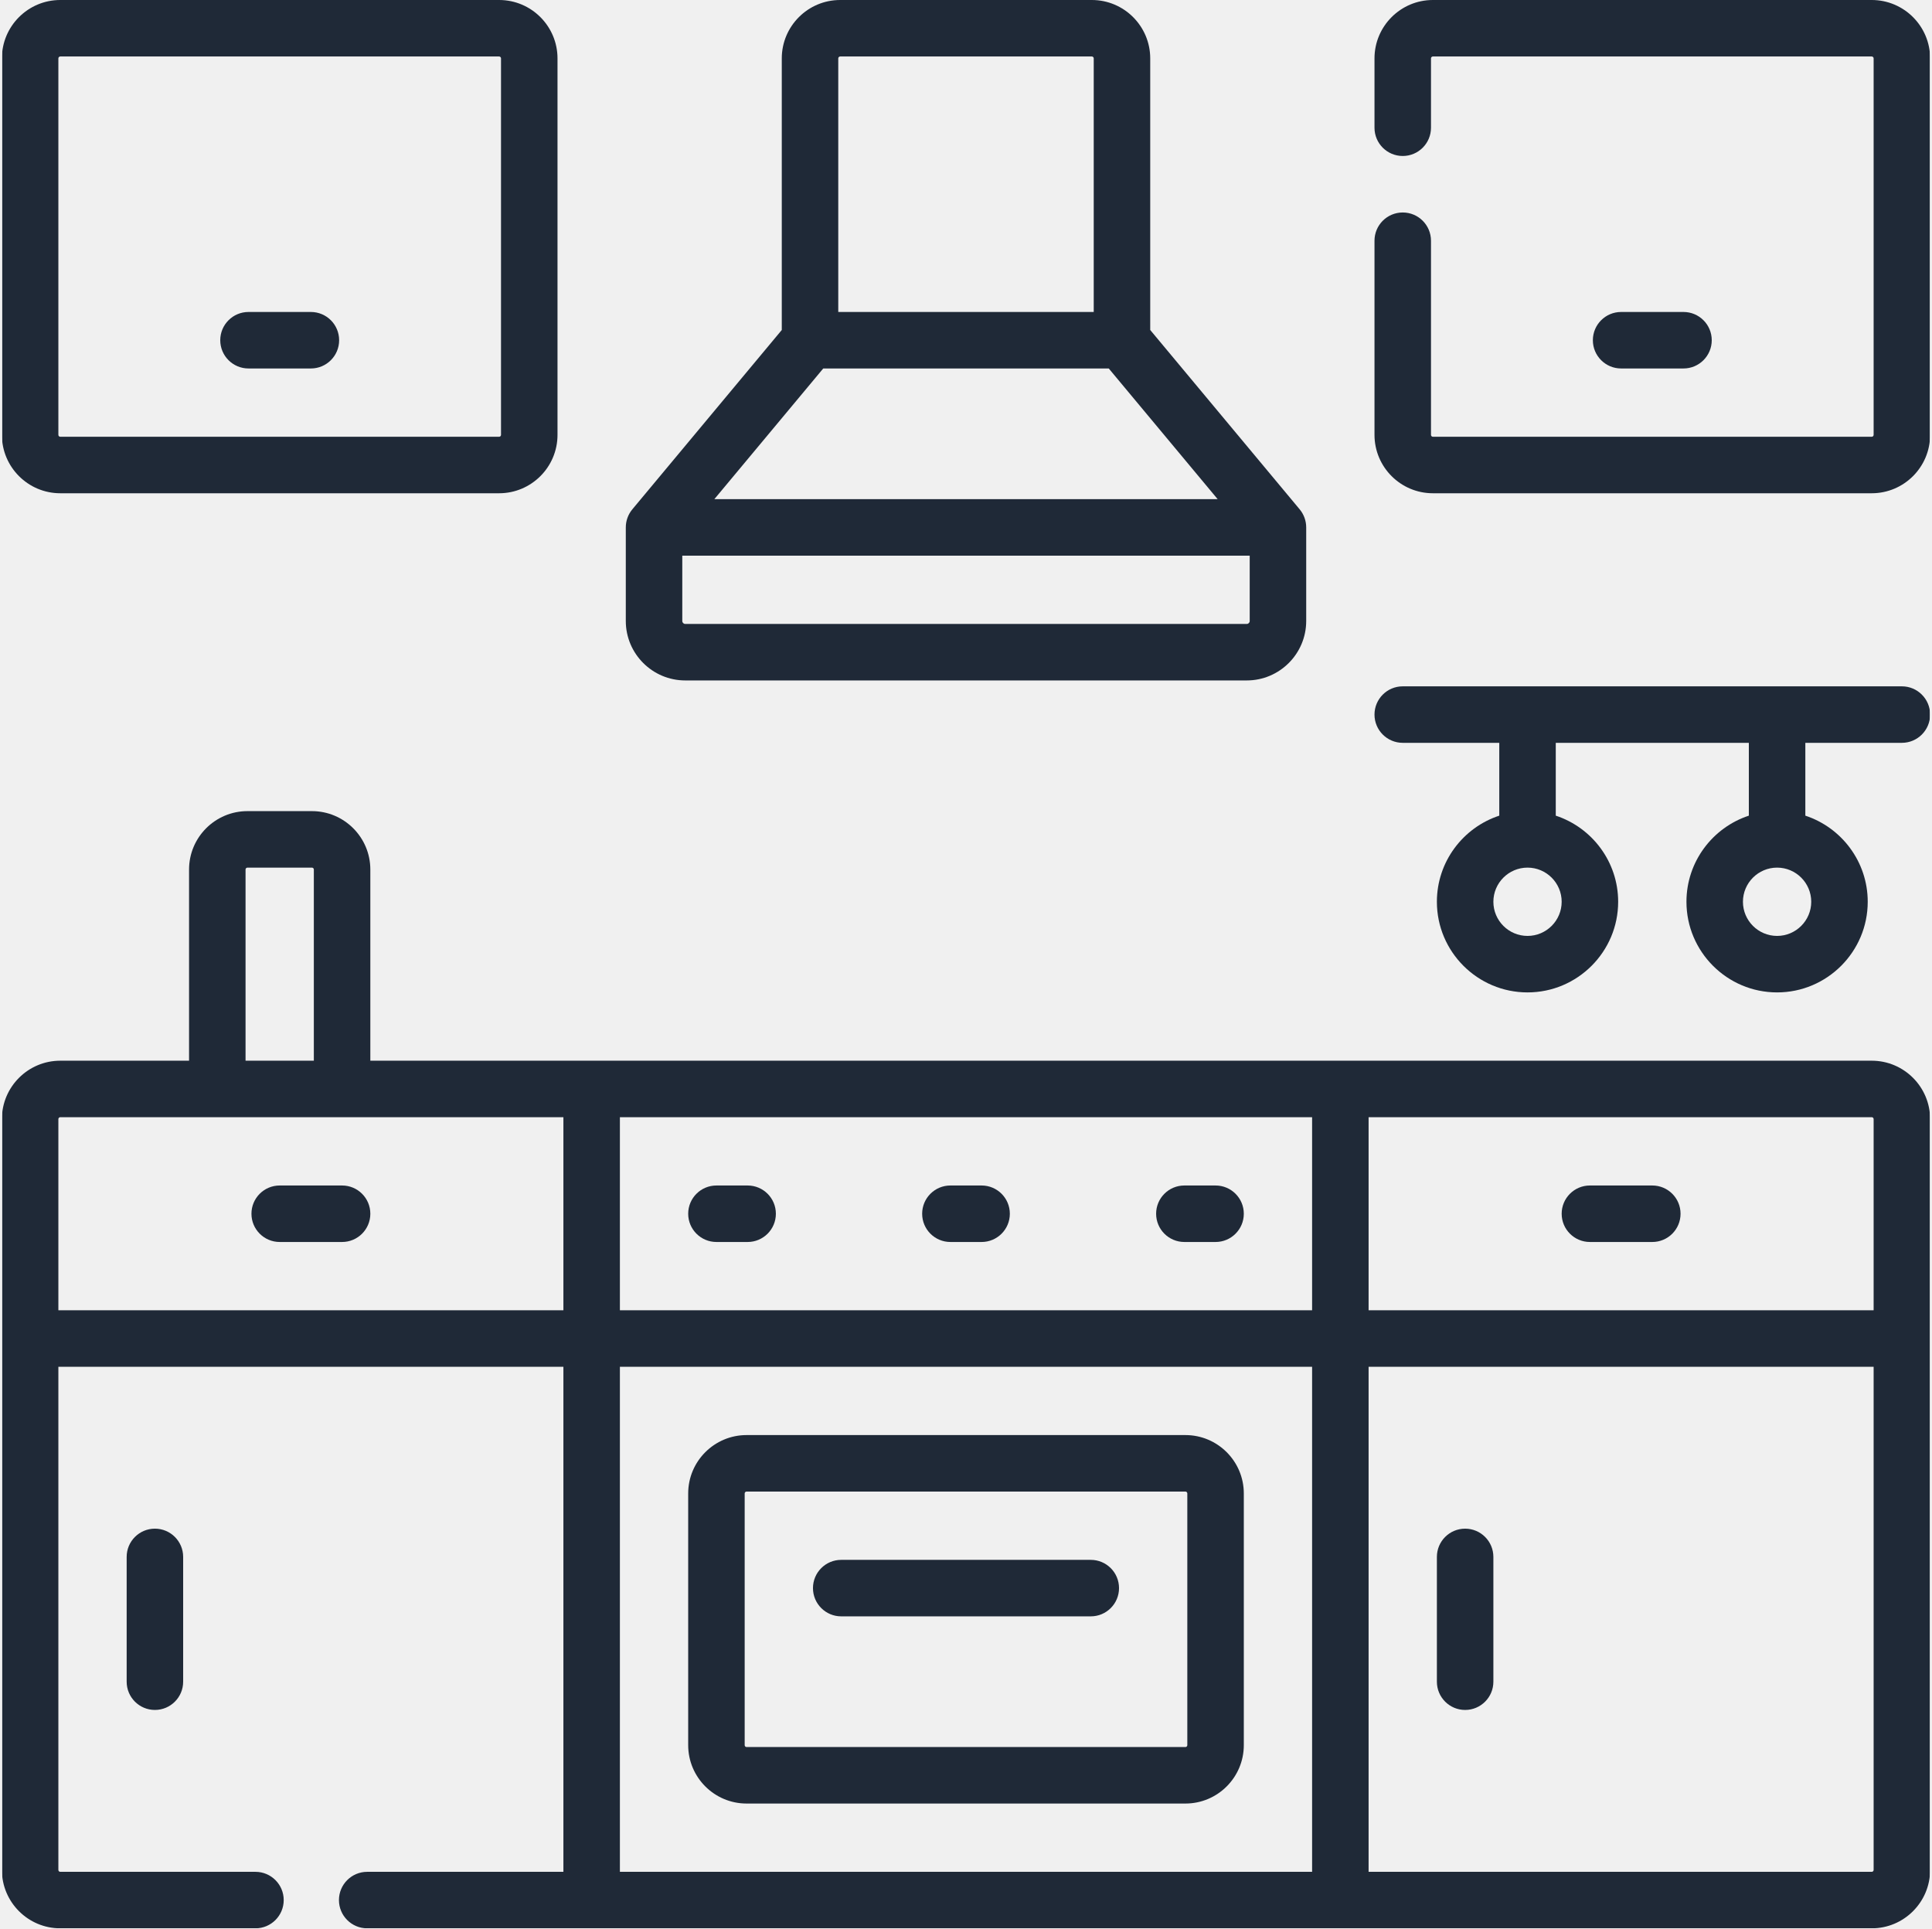
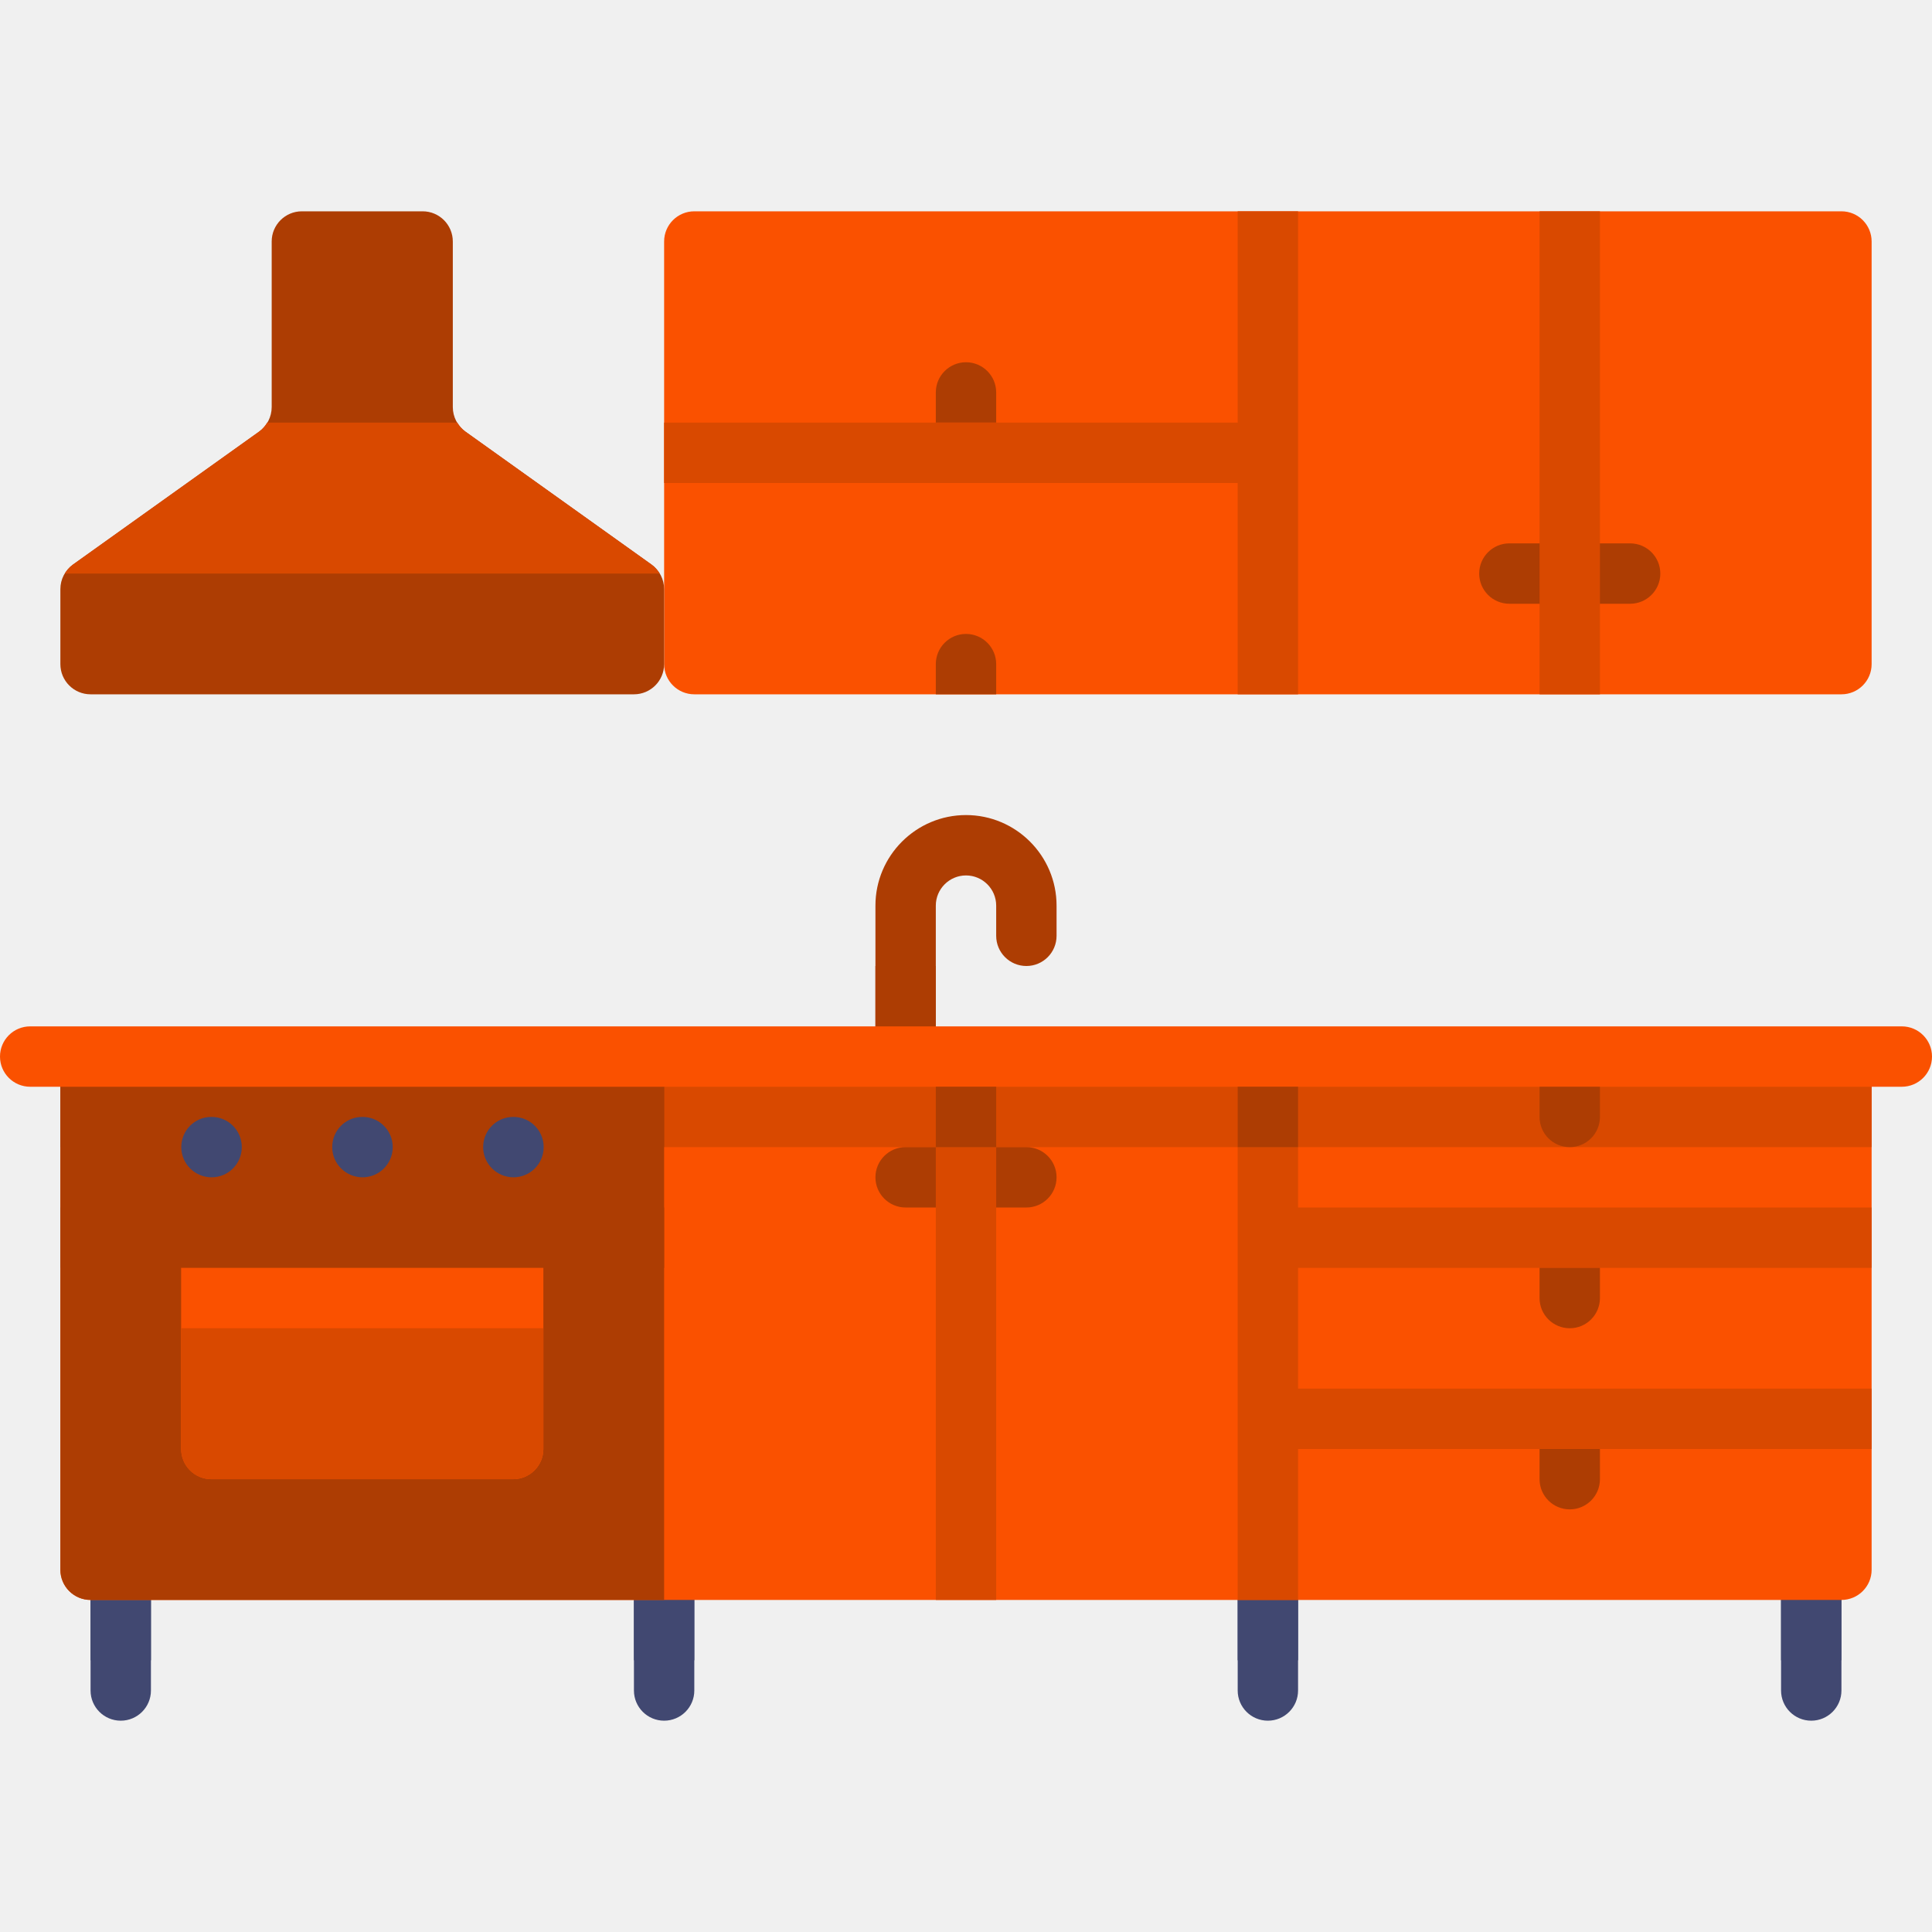
- <svg xmlns="http://www.w3.org/2000/svg" width="513" height="512" viewBox="0 0 513 512" fill="none">
-   <g clip-path="url(#clip0_156864_469)">
-     <mask id="mask0_156864_469" style="mask-type:luminance" maskUnits="userSpaceOnUse" x="0" y="0" width="513" height="512">
-       <path d="M512.5 0H0.5V512H512.5V0Z" fill="white" />
-     </mask>
-     <g mask="url(#mask0_156864_469)">
-       <path d="M181.95 180.667H331.05C339.753 180.667 346.834 173.587 346.834 164.884V140.034C346.834 138.28 346.219 136.581 345.096 135.233L305.417 87.619V15.5C305.417 6.953 298.464 0 289.917 0H223.084C214.537 0 207.584 6.953 207.584 15.5V87.618L167.905 135.232C166.782 136.58 166.167 138.279 166.167 140.033V164.883C166.166 173.586 173.247 180.667 181.95 180.667ZM331.05 165.667H181.95C181.518 165.667 181.166 165.315 181.166 164.884V147.534H331.833V164.884C331.833 165.315 331.482 165.667 331.05 165.667ZM218.596 97.834H294.405L323.321 132.534H189.679L218.596 97.834ZM222.583 15.5C222.583 15.224 222.807 15 223.083 15H289.916C290.192 15 290.416 15.224 290.416 15.5V82.834H222.583V15.5Z" fill="#1F2937" />
-       <path d="M314.767 381.033H198.233C189.686 381.033 182.733 387.986 182.733 396.533V463.367C182.733 471.914 189.686 478.867 198.233 478.867H314.766C323.313 478.867 330.266 471.914 330.266 463.367V396.533C330.267 387.986 323.313 381.033 314.767 381.033ZM315.267 463.367C315.267 463.643 315.043 463.867 314.767 463.867H198.233C197.957 463.867 197.733 463.643 197.733 463.367V396.533C197.733 396.257 197.957 396.033 198.233 396.033H314.766C315.042 396.033 315.266 396.257 315.266 396.533V463.367H315.267Z" fill="#1F2937" />
-       <path d="M190.233 329.767H198.516C202.658 329.767 206.016 326.409 206.016 322.267C206.016 318.125 202.658 314.767 198.516 314.767H190.233C186.091 314.767 182.733 318.125 182.733 322.267C182.733 326.409 186.091 329.767 190.233 329.767Z" fill="#1F2937" />
-       <path d="M252.358 329.767H260.641C264.783 329.767 268.141 326.409 268.141 322.267C268.141 318.125 264.783 314.767 260.641 314.767H252.358C248.216 314.767 244.858 318.125 244.858 322.267C244.858 326.409 248.216 329.767 252.358 329.767Z" fill="#1F2937" />
-       <path d="M314.483 329.767H322.766C326.908 329.767 330.266 326.409 330.266 322.267C330.266 318.125 326.908 314.767 322.766 314.767H314.483C310.341 314.767 306.983 318.125 306.983 322.267C306.983 326.409 310.341 329.767 314.483 329.767Z" fill="#1F2937" />
-       <path d="M289.633 414.167H223.366C219.224 414.167 215.866 417.525 215.866 421.667C215.866 425.809 219.224 429.167 223.366 429.167H289.633C293.775 429.167 297.133 425.809 297.133 421.667C297.133 417.524 293.775 414.167 289.633 414.167Z" fill="#1F2937" />
-       <path d="M90.833 314.767H74.267C70.125 314.767 66.767 318.125 66.767 322.267C66.767 326.409 70.125 329.767 74.267 329.767H90.834C94.976 329.767 98.334 326.409 98.334 322.267C98.333 318.125 94.976 314.767 90.833 314.767Z" fill="#1F2937" />
-       <path d="M33.633 413.383V446.516C33.633 450.658 36.991 454.016 41.133 454.016C45.275 454.016 48.633 450.658 48.633 446.516V413.383C48.633 409.241 45.275 405.883 41.133 405.883C36.991 405.883 33.633 409.241 33.633 413.383Z" fill="#1F2937" />
-       <path d="M497 281.633H98.333V230.866C98.333 222.319 91.38 215.366 82.833 215.366H65.7C57.153 215.366 50.2 222.319 50.2 230.866V281.633H16C7.453 281.633 0.5 288.586 0.5 297.133V355.4V496.5C0.5 505.047 7.453 512 16 512H67.833C71.975 512 75.333 508.642 75.333 504.5C75.333 500.358 71.975 497 67.833 497H16C15.724 497 15.5 496.776 15.5 496.5V362.9H149.6V497H97.5C93.358 497 90 500.358 90 504.5C90 508.642 93.358 512 97.5 512H497C505.547 512 512.5 505.047 512.5 496.5V355.4V297.133C512.5 288.586 505.547 281.633 497 281.633ZM497.5 297.133V347.9H363.4V296.633H497C497.276 296.633 497.5 296.857 497.5 297.133ZM348.4 347.9H164.6V296.633H348.4V347.9ZM65.2 230.867C65.2 230.591 65.424 230.367 65.7 230.367H82.833C83.109 230.367 83.333 230.591 83.333 230.867V281.634H65.2V230.867ZM15.5 347.9V297.133C15.5 296.857 15.724 296.633 16 296.633H149.6V347.9H15.5ZM164.6 362.9H348.4V497H164.6V362.9ZM497.5 496.5C497.5 496.776 497.276 497 497 497H363.4V362.9H497.5V496.5Z" fill="#1F2937" />
-       <path d="M422.166 329.767H438.733C442.875 329.767 446.233 326.409 446.233 322.267C446.233 318.125 442.875 314.767 438.733 314.767H422.166C418.024 314.767 414.666 318.125 414.666 322.267C414.666 326.409 418.024 329.767 422.166 329.767Z" fill="#1F2937" />
-       <path d="M389.033 454.017C393.175 454.017 396.533 450.659 396.533 446.517V413.384C396.533 409.242 393.175 405.884 389.033 405.884C384.891 405.884 381.533 409.242 381.533 413.384V446.517C381.533 450.659 384.891 454.017 389.033 454.017Z" fill="#1F2937" />
-       <path d="M16 130.967H132.533C141.08 130.967 148.033 124.014 148.033 115.467V15.5C148.033 6.953 141.08 0 132.533 0H16C7.453 0 0.5 6.953 0.5 15.5V115.467C0.5 124.014 7.453 130.967 16 130.967ZM15.5 15.5C15.5 15.224 15.724 15 16 15H132.533C132.809 15 133.033 15.224 133.033 15.5V115.467C133.033 115.743 132.809 115.967 132.533 115.967H16C15.724 115.967 15.5 115.743 15.5 115.467V15.5Z" fill="#1F2937" />
-       <path d="M65.983 97.834H82.55C86.692 97.834 90.05 94.476 90.05 90.334C90.05 86.192 86.692 82.834 82.55 82.834H65.983C61.841 82.834 58.483 86.192 58.483 90.334C58.483 94.476 61.841 97.834 65.983 97.834Z" fill="#1F2937" />
-       <path d="M497 0H380.467C371.92 0 364.967 6.953 364.967 15.5V33.917C364.967 38.059 368.325 41.417 372.467 41.417C376.609 41.417 379.967 38.059 379.967 33.917V15.5C379.967 15.224 380.191 15 380.467 15H497C497.276 15 497.5 15.224 497.5 15.5V115.467C497.5 115.743 497.276 115.967 497 115.967H380.467C380.191 115.967 379.967 115.743 379.967 115.467V63.917C379.967 59.775 376.609 56.417 372.467 56.417C368.325 56.417 364.967 59.775 364.967 63.917V115.467C364.967 124.014 371.92 130.967 380.467 130.967H497C505.547 130.967 512.5 124.014 512.5 115.467V15.5C512.5 6.953 505.547 0 497 0Z" fill="#1F2937" />
-       <path d="M447.017 97.834C451.159 97.834 454.517 94.476 454.517 90.334C454.517 86.192 451.159 82.834 447.017 82.834H430.45C426.308 82.834 422.95 86.192 422.95 90.334C422.95 94.476 426.308 97.834 430.45 97.834H447.017Z" fill="#1F2937" />
-       <path d="M505 182.233H372.467C368.325 182.233 364.967 185.591 364.967 189.733C364.967 193.875 368.325 197.233 372.467 197.233H398.1V216.569C388.492 219.729 381.533 228.781 381.533 239.432C381.533 252.702 392.329 263.499 405.6 263.499C418.87 263.499 429.666 252.703 429.666 239.432C429.666 228.78 422.707 219.728 413.1 216.569V197.233H464.367V216.569C454.759 219.729 447.8 228.781 447.8 239.432C447.8 252.702 458.596 263.499 471.867 263.499C485.137 263.499 495.933 252.703 495.933 239.432C495.933 228.78 488.974 219.728 479.367 216.569V197.233H505C509.142 197.233 512.5 193.875 512.5 189.733C512.5 185.591 509.142 182.233 505 182.233ZM405.6 248.5C400.6 248.5 396.533 244.433 396.533 239.433C396.533 234.434 400.6 230.367 405.6 230.367C410.599 230.367 414.666 234.434 414.666 239.433C414.666 244.433 410.599 248.5 405.6 248.5ZM471.867 248.5C466.868 248.5 462.8 244.433 462.8 239.433C462.8 234.434 466.867 230.367 471.867 230.367C476.866 230.367 480.933 234.434 480.933 239.433C480.933 244.433 476.866 248.5 471.867 248.5Z" fill="#1F2937" />
-     </g>
+ <svg xmlns="http://www.w3.org/2000/svg" version="1.1" width="512" height="512" x="0" y="0" viewBox="0 0 512 512" style="enable-background:new 0 0 512 512" xml:space="preserve" class="">
+   <g>
+     <path d="M488 56H184a8 8 0 0 0-8 8v112a8 8 0 0 0 8 8h304a8 8 0 0 0 8-8V64a8 8 0 0 0-8-8z" style="" fill="#fa5100" data-original="#dbd9dc" class="" opacity="1" />
+     <path d="M256 216c-13.234 0-24 10.766-24 24v40h16v-40c0-4.41 3.586-8 8-8s8 3.59 8 8v8c0 4.418 3.578 8 8 8s8-3.582 8-8v-8c0-13.234-10.766-24-24-24z" style="" fill="#ad3d03" data-original="#b7b2b8" class="" opacity="1" />
+     <path d="M232 256h16v24h-16z" style="" fill="#ad3d03" data-original="#9c969e" class="" opacity="1" />
+     <path d="M168 416v32a8 8 0 0 0 16 0v-32h-16z" style="" fill="#414871" data-original="#6f6571" class="" opacity="1" />
+     <path d="M168 416h16v24h-16z" style="" fill="#414871" data-original="#5d5360" class="" opacity="1" />
+     <path d="M328 416v32a8 8 0 0 0 16 0v-32h-16z" style="" fill="#414871" data-original="#6f6571" class="" opacity="1" />
+     <path d="M328 416h16v24h-16z" style="" fill="#414871" data-original="#5d5360" class="" opacity="1" />
+     <path d="M472 416v32a8 8 0 0 0 16 0v-32h-16z" style="" fill="#414871" data-original="#6f6571" class="" opacity="1" />
+     <path d="M472 416h16v24h-16z" style="" fill="#414871" data-original="#5d5360" class="" opacity="1" />
+     <path d="M24 416v32a8 8 0 0 0 16 0v-32H24z" style="" fill="#414871" data-original="#6f6571" class="" opacity="1" />
+     <path d="M24 416h16v24H24z" style="" fill="#414871" data-original="#5d5360" class="" opacity="1" />
+     <path d="M488 424H24a8 8 0 0 1-8-8V280h480v136a8 8 0 0 1-8 8z" style="" fill="#fa5100" data-original="#dbd9dc" class="" opacity="1" />
+     <path d="M16 280h480v24H16z" style="" fill="#d94900" data-original="#c9c6ca" class="" opacity="1" />
+     <path d="M16 280h160v144H24a8 8 0 0 1-8-8V280z" style="" fill="#ad3d03" data-original="#b7b2b8" class="" opacity="1" />
+     <path d="M272 320h-32c-4.422 0-8-3.582-8-8s3.578-8 8-8h32c4.422 0 8 3.582 8 8s-3.578 8-8 8z" style="" fill="#ad3d03" data-original="#d29b6e" class="" opacity="1" />
+     <path d="M120 107.883V64a8 8 0 0 0-8-8H80a8 8 0 0 0-8 8v43.883a8.001 8.001 0 0 1-3.35 6.51l-49.3 35.214a8.001 8.001 0 0 0-3.35 6.51V176a8 8 0 0 0 8 8h144a8 8 0 0 0 8-8v-19.883a8.001 8.001 0 0 0-3.35-6.51l-49.3-35.214a8.001 8.001 0 0 1-3.35-6.51z" style="" fill="#ad3d03" data-original="#b7b2b8" class="" opacity="1" />
+     <path d="M16 280h160v24H16z" style="" fill="#ad3d03" data-original="#9c969e" class="" opacity="1" />
+     <path d="M504 288H8c-4.422 0-8-3.582-8-8s3.578-8 8-8h496c4.422 0 8 3.582 8 8s-3.578 8-8 8z" style="" fill="#fa5100" data-original="#f5b97d" class="" opacity="1" />
+     <path d="M56.078 312c-4.422 0-8.039-3.582-8.039-8s3.539-8 7.961-8h.078c4.422 0 8 3.582 8 8s-3.578 8-8 8zM136.078 312c-4.422 0-8.039-3.582-8.039-8s3.539-8 7.961-8h.078c4.422 0 8 3.582 8 8s-3.578 8-8 8zM96.078 312c-4.422 0-8.039-3.582-8.039-8s3.539-8 7.961-8h.078c4.422 0 8 3.582 8 8s-3.578 8-8 8z" style="" fill="#414871" data-original="#6f6571" class="" opacity="1" />
+     <path d="M16 320h160v16H16z" style="" fill="#ad3d03" data-original="#9c969e" class="" opacity="1" />
+     <path d="M144 336H48v48a8 8 0 0 0 8 8h80a8 8 0 0 0 8-8v-48z" style="" fill="#fa5100" data-original="#a5cdff" class="" opacity="1" />
+     <path d="M248 288h16v136h-16z" style="" fill="#d94900" data-original="#c9c6ca" class="" opacity="1" />
+     <path d="M248 288h16v16h-16z" style="" fill="#ad3d03" data-original="#b7b2b8" class="" opacity="1" />
+     <path d="M496 336v-16H344v-32h-16v136h16v-40h152v-16H344v-32z" style="" fill="#d94900" data-original="#c9c6ca" class="" opacity="1" />
+     <path d="M328 288h16v16h-16z" style="" fill="#ad3d03" data-original="#b7b2b8" class="" opacity="1" />
+     <path d="M408 288v8c0 4.422 3.582 8 8 8s8-3.578 8-8v-8h-16zM408 336v8c0 4.422 3.582 8 8 8s8-3.578 8-8v-8h-16zM408 384v8c0 4.422 3.582 8 8 8s8-3.578 8-8v-8h-16zM264 112v-8c0-4.422-3.582-8-8-8s-8 3.578-8 8v8h16zM264 184v-8c0-4.422-3.582-8-8-8s-8 3.578-8 8v8h16z" style="" fill="#ad3d03" data-original="#d29b6e" class="" opacity="1" />
+     <path d="M328 56v56H176v16h152v56h16V56z" style="" fill="#d94900" data-original="#c9c6ca" class="" opacity="1" />
+     <path d="M432 160h-32c-4.422 0-8-3.582-8-8s3.578-8 8-8h32c4.422 0 8 3.582 8 8s-3.578 8-8 8z" style="" fill="#ad3d03" data-original="#d29b6e" class="" opacity="1" />
+     <path d="M408 56h16v128h-16zM68.65 114.393l-49.3 35.214c-.898.641-1.601 1.475-2.156 2.393h157.611c-.555-.918-1.258-1.752-2.156-2.393l-49.3-35.214c-.897-.641-1.6-1.475-2.156-2.393H70.806c-.556.918-1.259 1.751-2.156 2.393z" style="" fill="#d94900" data-original="#c9c6ca" class="" opacity="1" />
+     <path d="M136 392H56a8 8 0 0 1-8-8v-32h96v32a8 8 0 0 1-8 8z" style="" fill="#d94900" data-original="#c4deff" class="" opacity="1" />
  </g>
-   <defs>
-     <clipPath id="clip0_156864_469">
-       <rect width="512" height="512" fill="white" transform="translate(0.5)" />
-     </clipPath>
-   </defs>
</svg>
